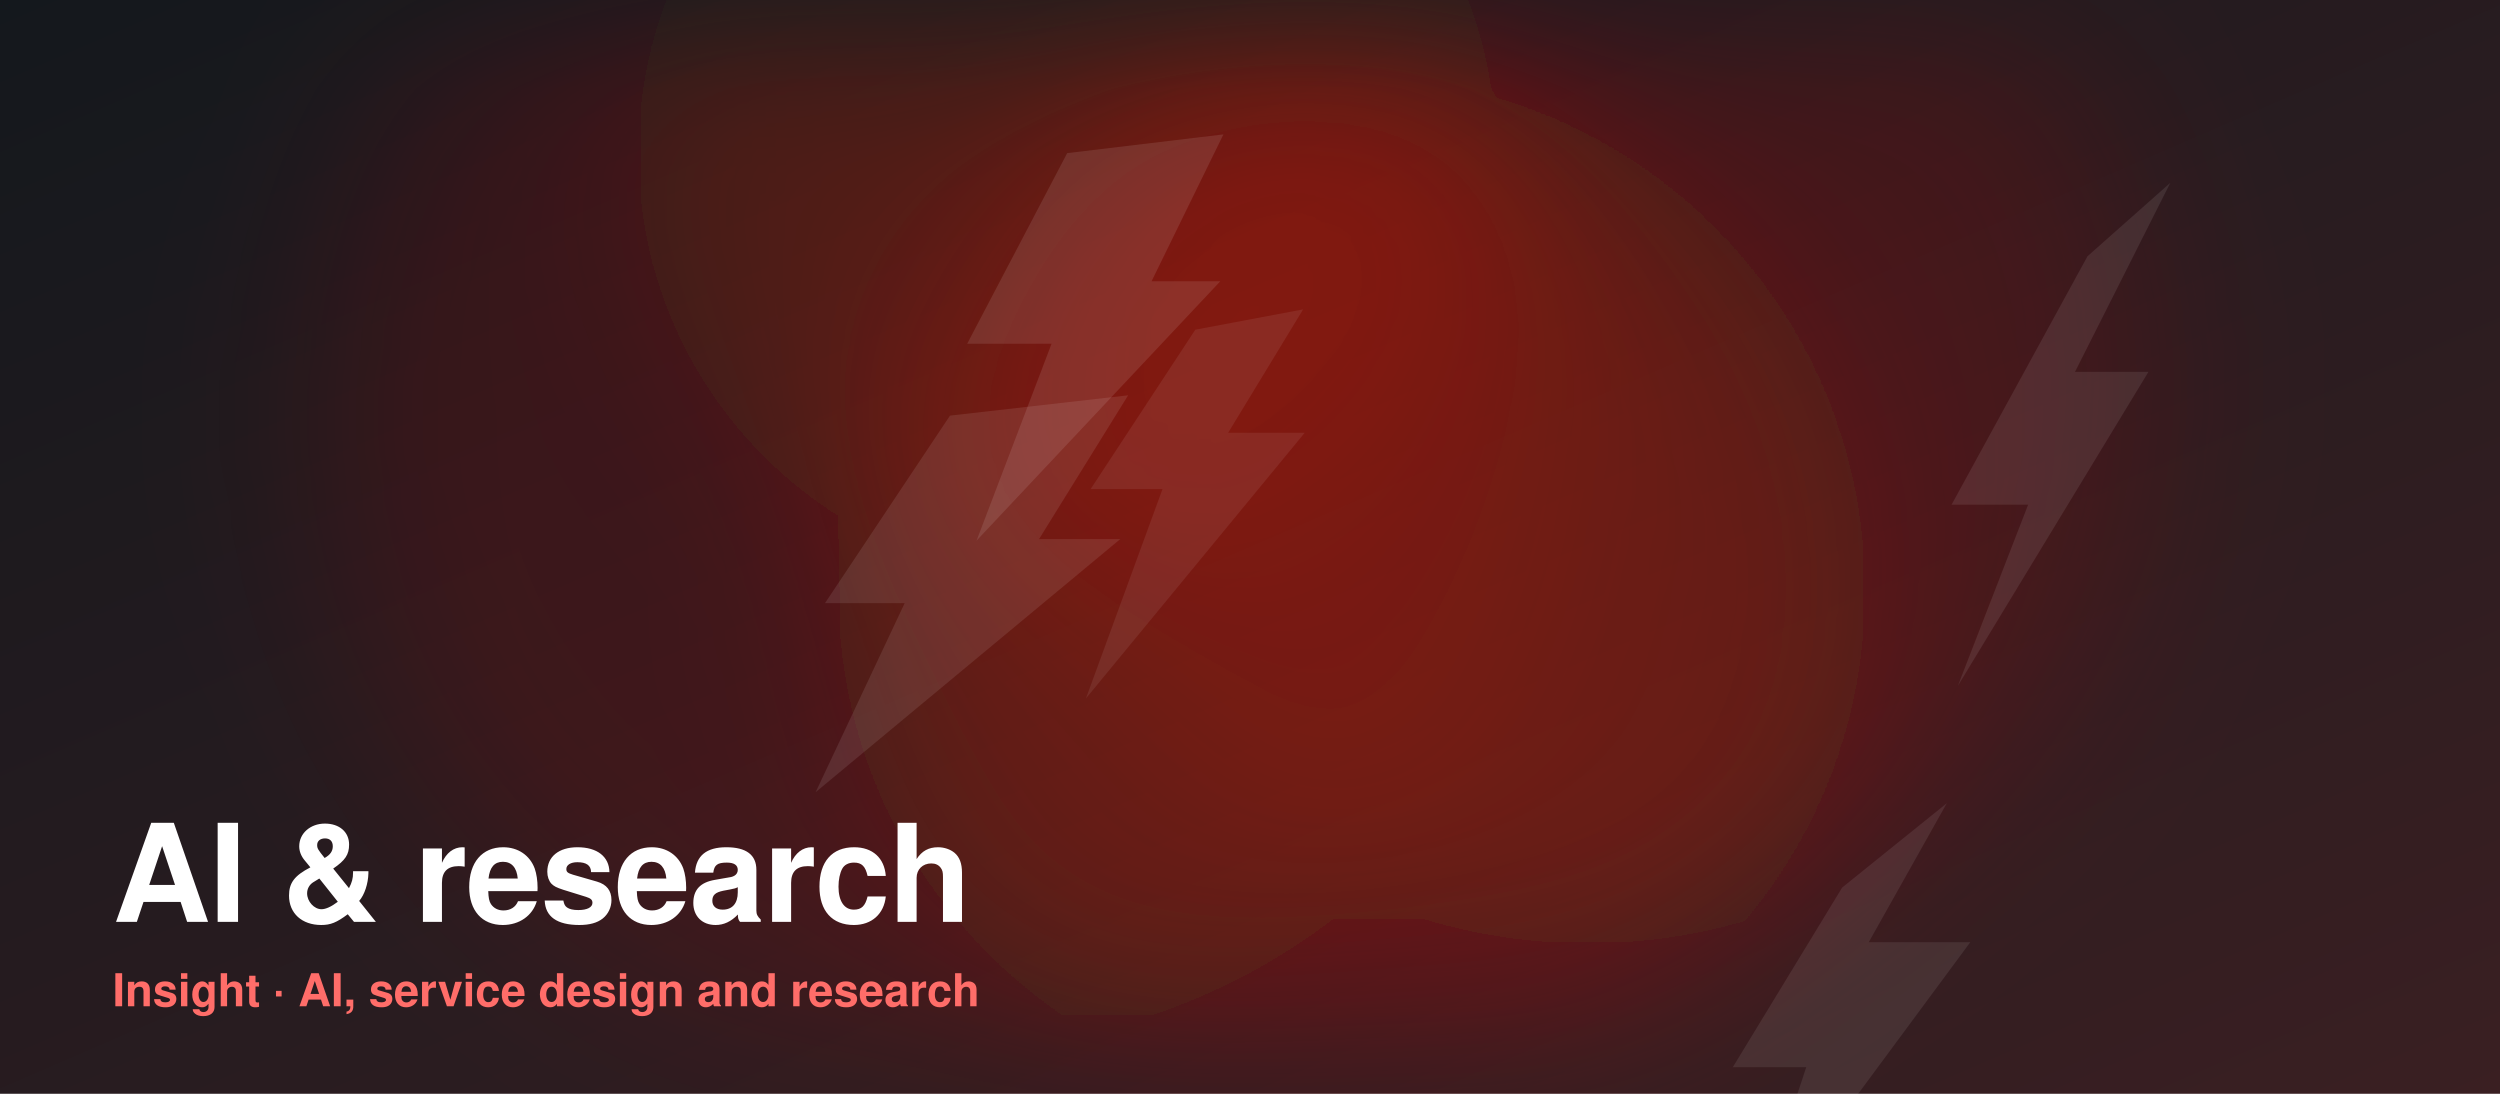
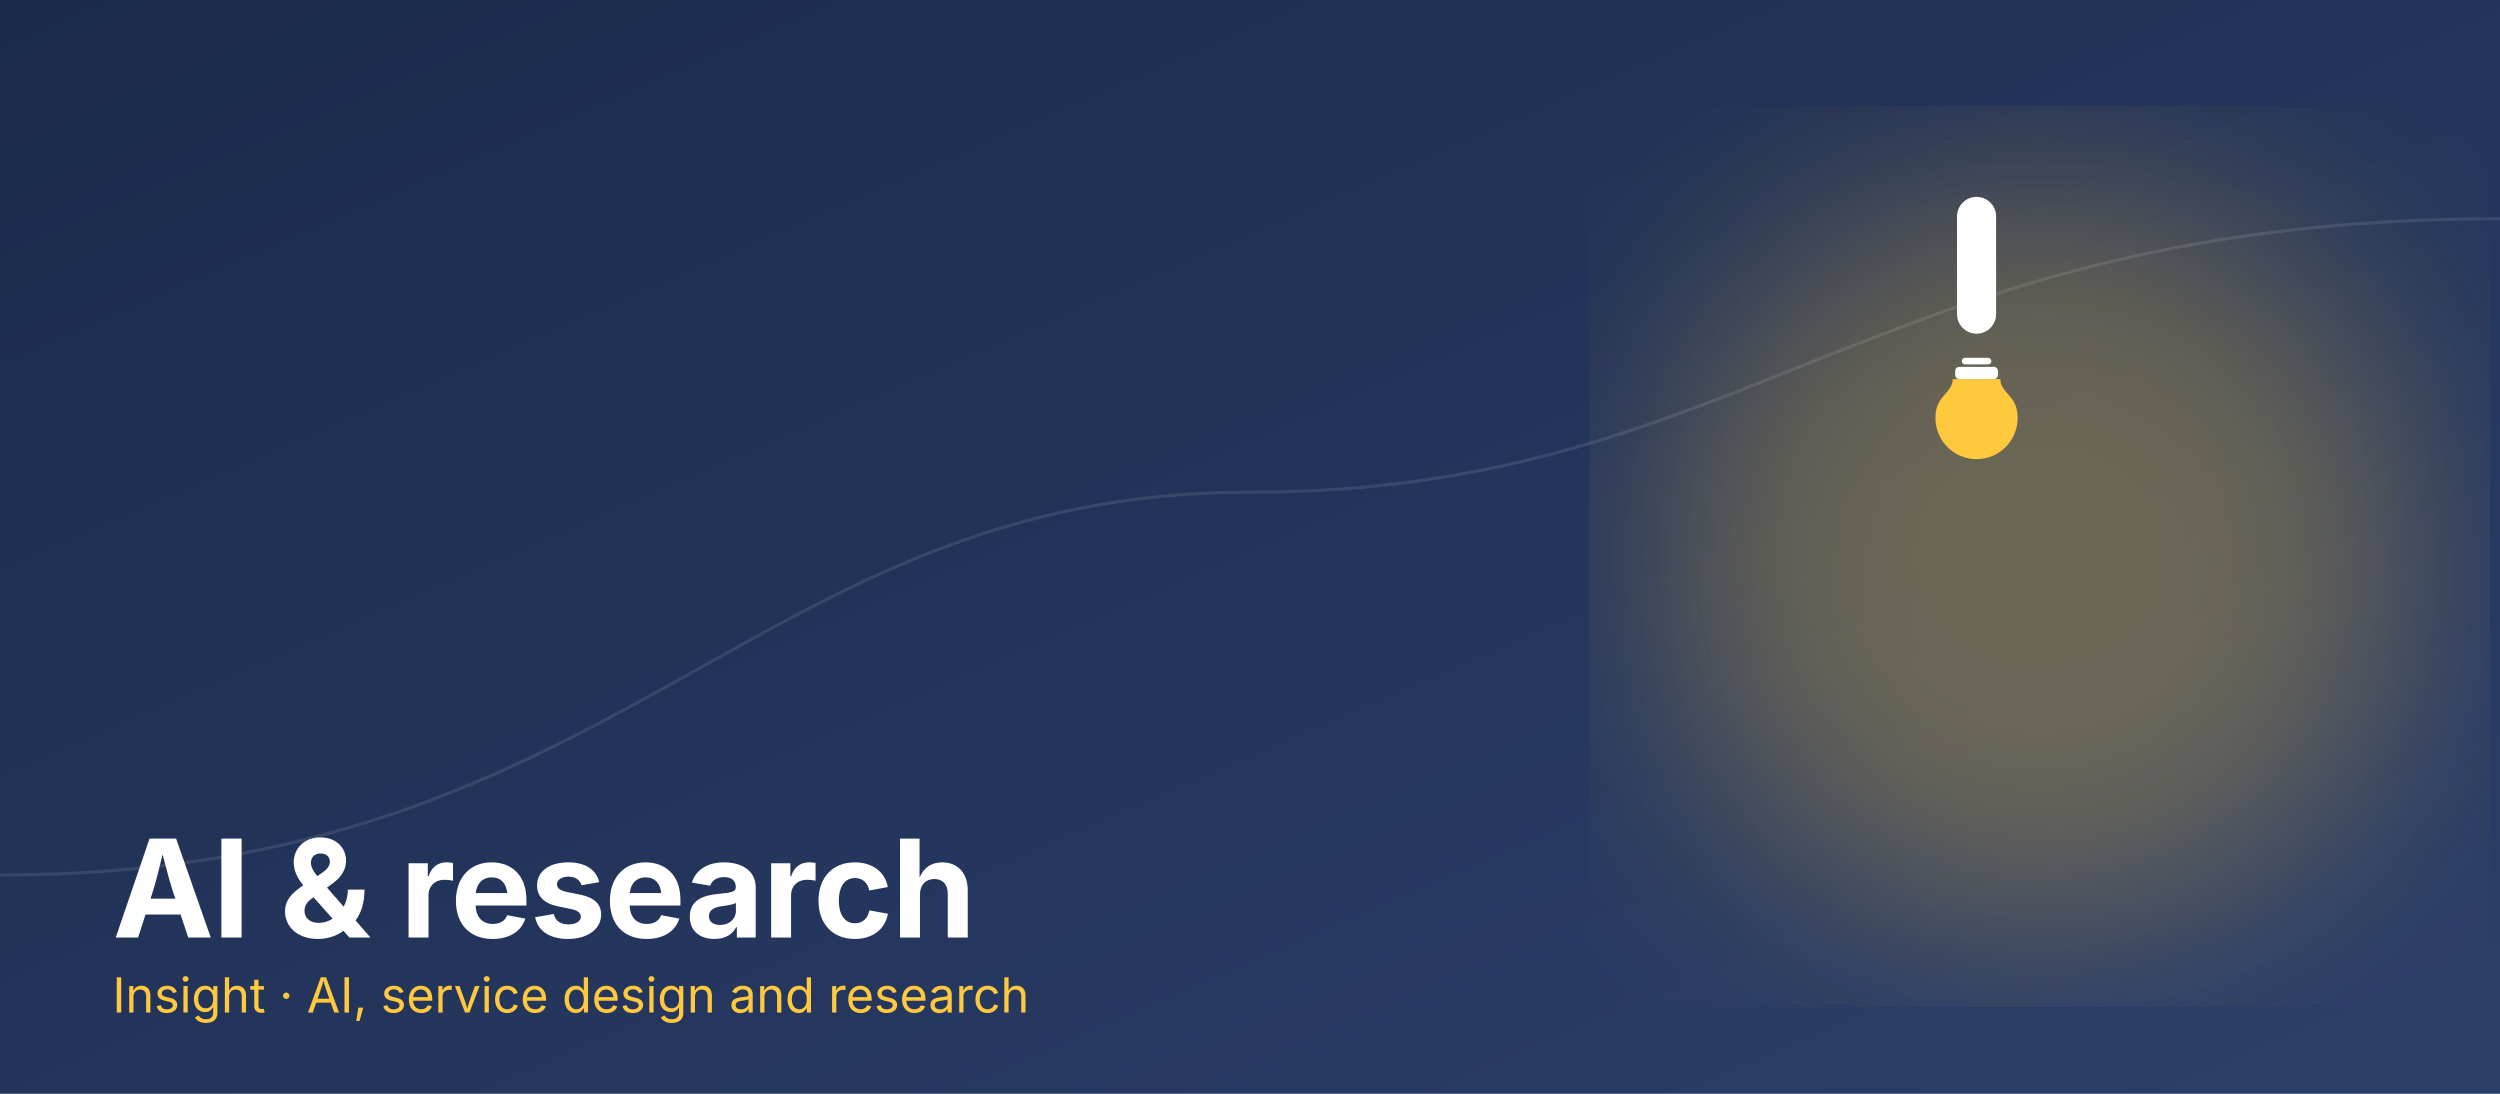
<svg xmlns="http://www.w3.org/2000/svg" width="1600" height="700" viewBox="0 0 1600 700">
  <defs>
    <linearGradient id="g" x1="0" y1="0" x2="1" y2="1">
-       <stop offset="0" stop-color="#14181D" />
-       <stop offset="1" stop-color="#3a1f22" />
+       <stop offset="0" stop-color="#1B2A4A" />
+       <stop offset="1" stop-color="#2B3F6B" />
    </linearGradient>
    <filter id="b">
-       <feGaussianBlur stdDeviation="60" />
+       <feGaussianBlur stdDeviation="70" />
    </filter>
  </defs>
  <rect width="1600" height="700" fill="url(#g)" />
  <g filter="url(#b)">
-     <circle cx="683" cy="98" r="274" fill="#E4130E" opacity="0.138" />
-     <circle cx="608" cy="266" r="404" fill="#E4130E" opacity="0.135" />
-     <circle cx="1016" cy="247" r="356" fill="#E4130E" opacity="0.154" />
-     <circle cx="865" cy="378" r="328" fill="#E4130E" opacity="0.200" />
+     <circle cx="1305" cy="356" r="240" fill="#FFC83D" opacity=".32" />
  </g>
-   <path d="M1336 164 l-87 159 h49 l-45 116 l122 -201 h-47 l61 -121 z" fill="#fff" opacity="0.088" />
-   <path d="M1179 568 l-70 115 h47 l-37 112 l142 -192 h-65 l50 -89 z" fill="#fff" opacity="0.083" />
-   <path d="M765 211 l-67 102 h46 l-49 134 l140 -170 h-49 l48 -79 z" fill="#fff" opacity="0.078" />
-   <path d="M683 98 l-64 122 h54 l-48 126 l156 -166 h-44 l46 -94 z" fill="#fff" opacity="0.104" />
-   <path d="M608 266 l-80 120 h51 l-57 121 l195 -162 h-52 l57 -92 z" fill="#fff" opacity="0.094" />
-   <g font-family="Manrope, Helvetica, Arial, sans-serif" fill="#fff">
-     <text x="72" y="590" font-size="87" font-weight="800" letter-spacing="-1">AI &amp; research</text>
-     <text x="72" y="644" font-size="29" font-weight="600" fill="#ff6d69">Insight · AI, service design and research</text>
+   <g stroke="#fff" stroke-opacity=".10" stroke-width="2" fill="none">
+     <path d="M0 560 C 400 560 480 315 800 315 S 1200 140 1600 140" />
+   </g>
+   <g transform="translate(1265 126) scale(2.19) translate(-358.92 0)">
+     <rect x="353.21" y="0" width="11.42" height="39.98" rx="5.71" fill="#fff" />
+     <path d="M351.96 53.26 c0 4.08 -5.04 4.80 -5.04 11.04 a12.00 12.00 0 1 0 23.99 0 c0 -6.24 -5.04 -6.96 -5.04 -11.04z" fill="#FFC83D" />
+     <rect x="352.68" y="49.67" width="12.48" height="3.60" rx="1.20" fill="#fff" />
+     <rect x="354.60" y="47.03" width="8.64" height="1.92" rx="0.96" fill="#fff" />
+   </g>
+   <g font-family="Helvetica Neue, Inter, Arial, sans-serif" fill="#fff">
+     <text x="72" y="600" font-size="87" font-weight="700" letter-spacing="-1">AI &amp; research</text>
+     <text x="72" y="648" font-size="31" fill="#FFC83D">Insight · AI, service design and research</text>
  </g>
</svg>
